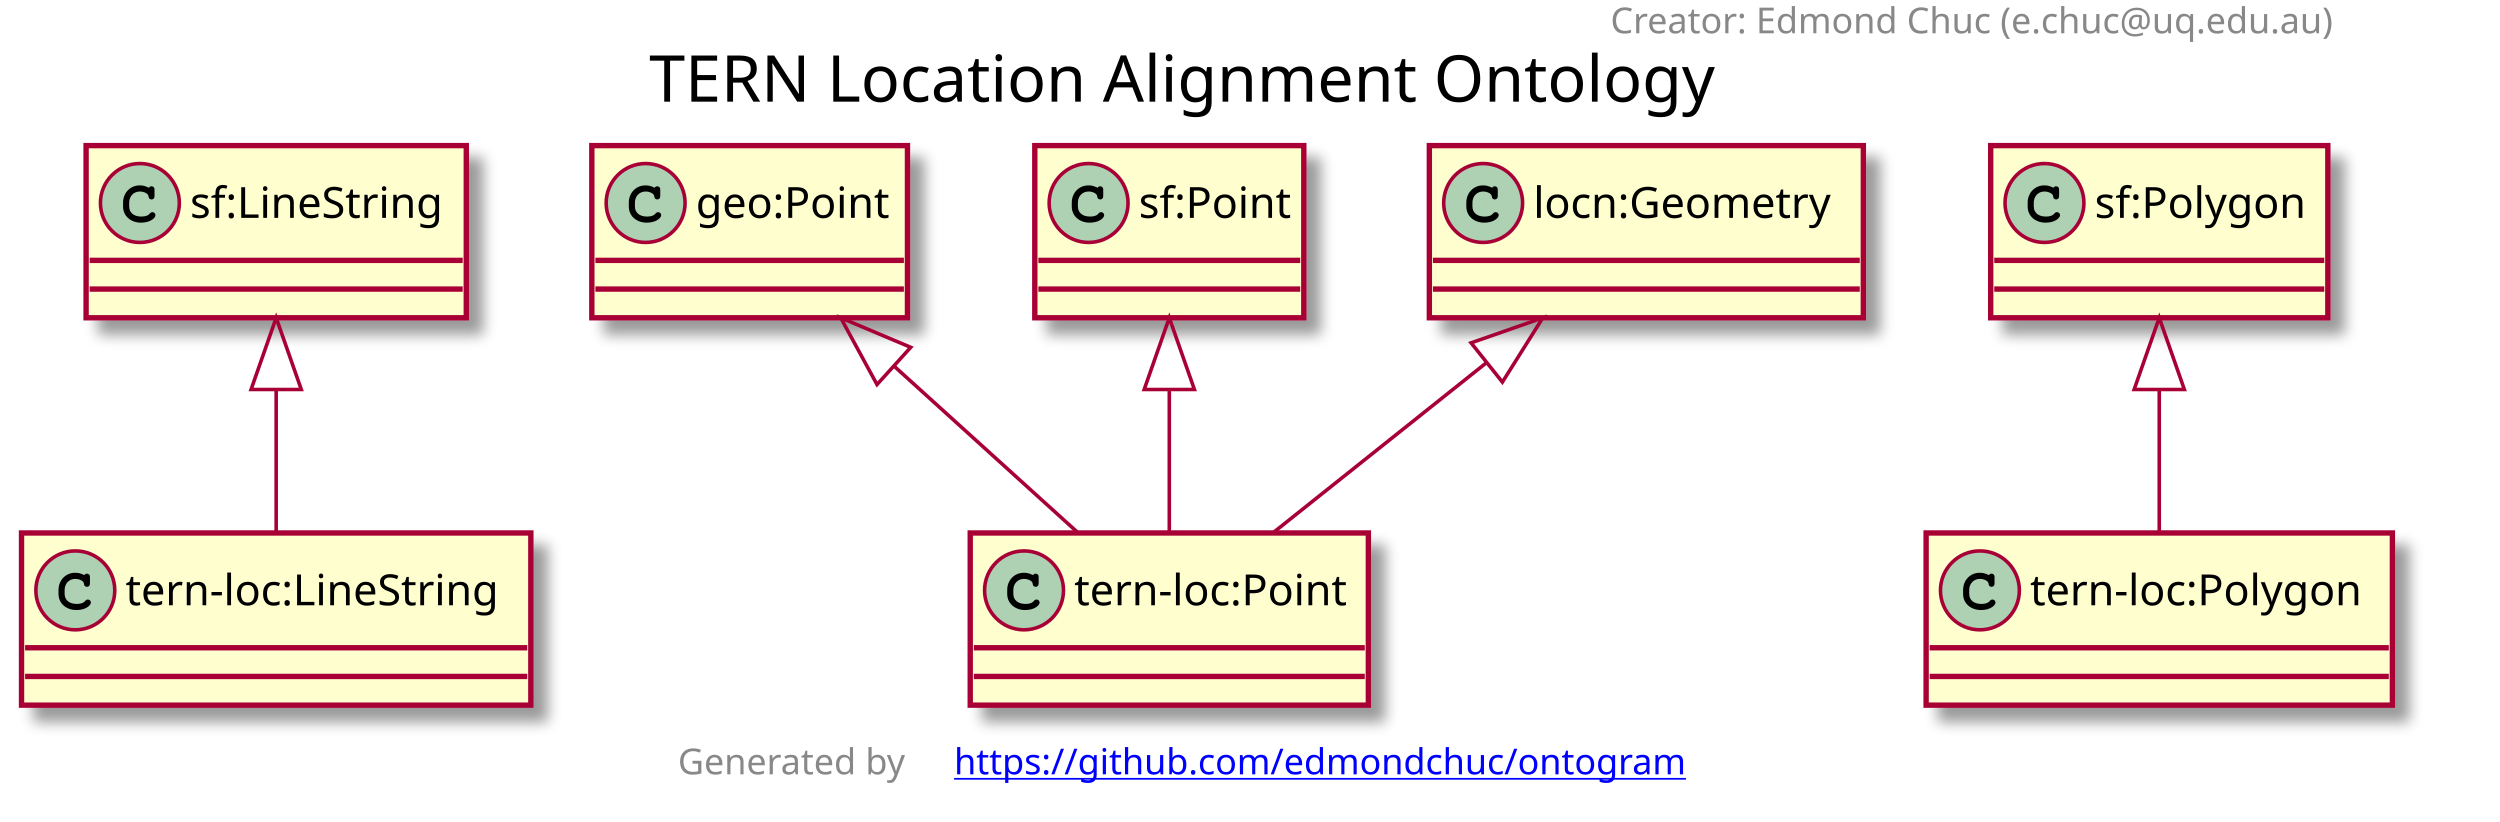
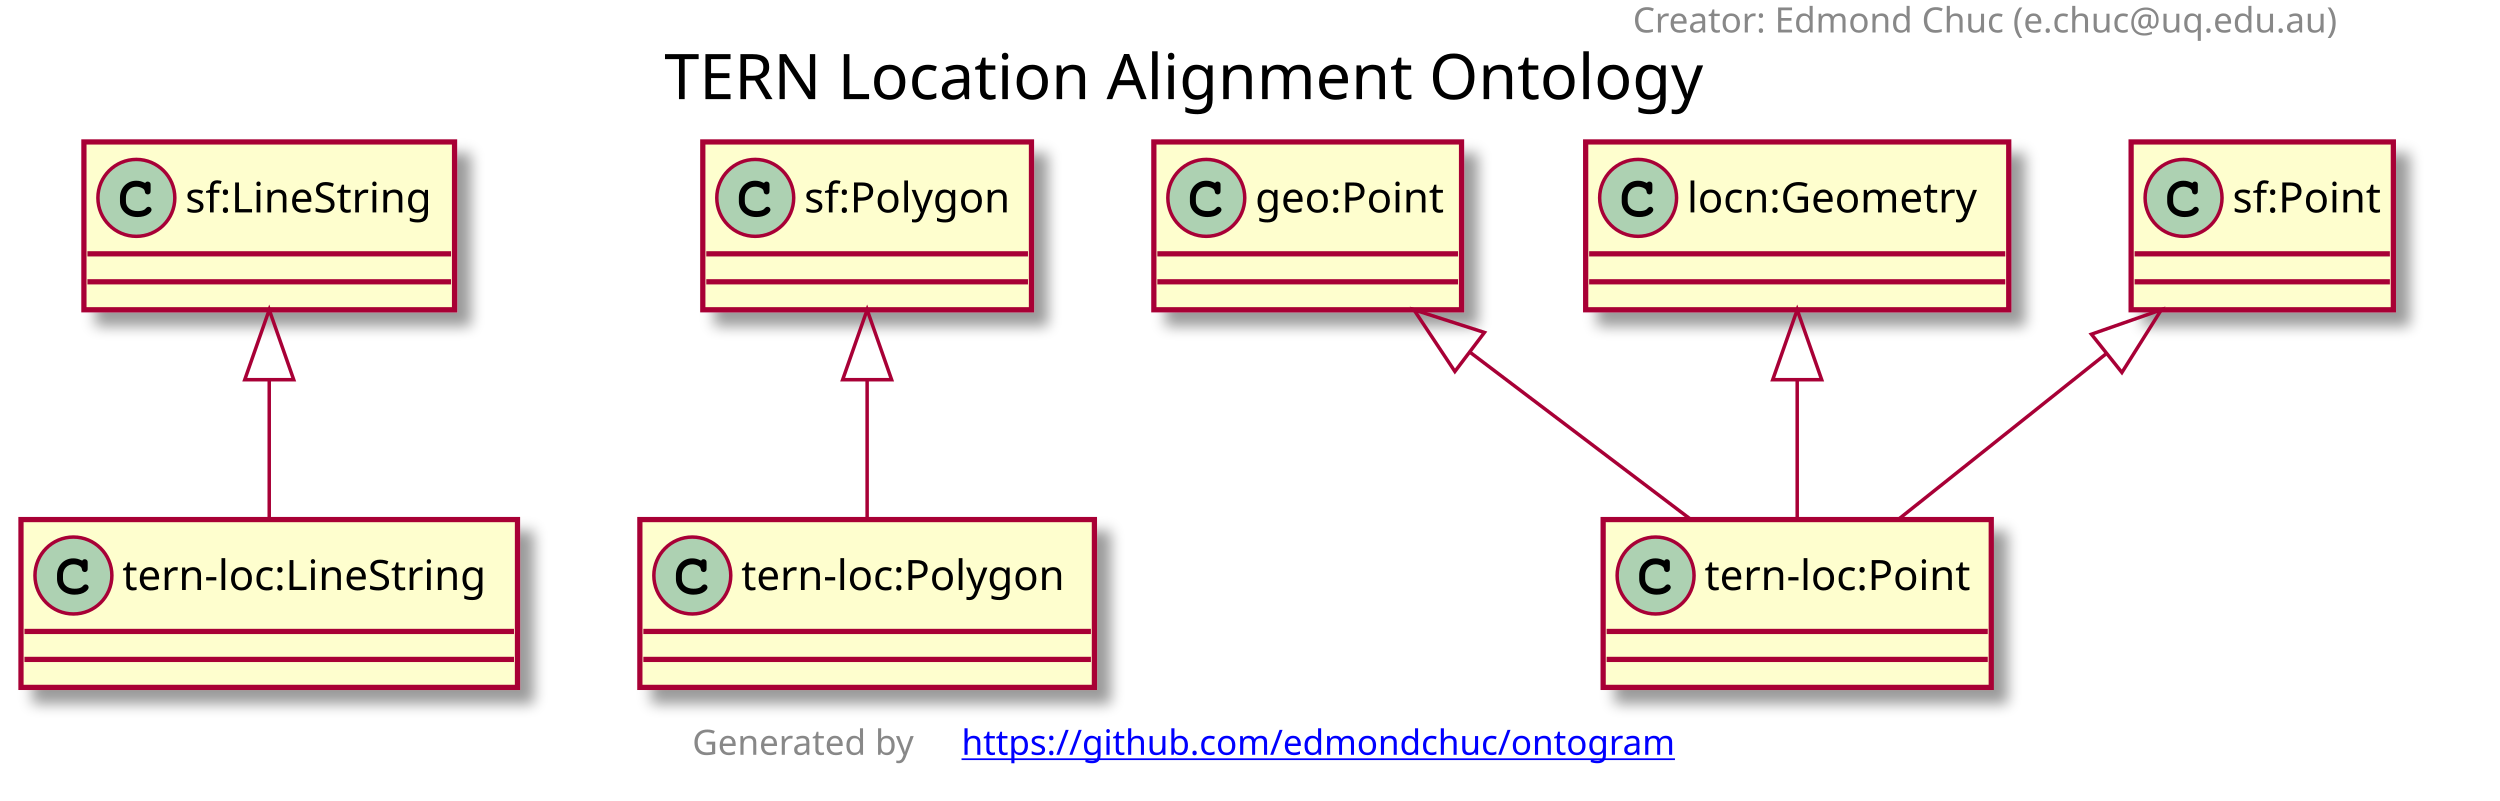
- <svg xmlns="http://www.w3.org/2000/svg" xmlns:xlink="http://www.w3.org/1999/xlink" contentScriptType="application/ecmascript" contentStyleType="text/css" height="229px" preserveAspectRatio="none" style="width:697px;height:229px;" version="1.1" viewBox="0 0 697 229" width="697px" zoomAndPan="magnify">
+ <svg xmlns="http://www.w3.org/2000/svg" xmlns:xlink="http://www.w3.org/1999/xlink" contentScriptType="application/ecmascript" contentStyleType="text/css" height="229px" preserveAspectRatio="none" style="width:715px;height:229px;" version="1.1" viewBox="0 0 715 229" width="715px" zoomAndPan="magnify">
  <defs>
-     <filter height="300%" id="f4x6nhbin2gl8" width="300%" x="-1" y="-1">
+     <filter height="300%" id="f13yxjtqs7fge8" width="300%" x="-1" y="-1">
      <feGaussianBlur result="blurOut" stdDeviation="2.0" />
      <feColorMatrix in="blurOut" result="blurOut2" type="matrix" values="0 0 0 0 0 0 0 0 0 0 0 0 0 0 0 0 0 0 .4 0" />
      <feOffset dx="4.0" dy="4.0" in="blurOut2" result="blurOut3" />
      <feBlend in="SourceGraphic" in2="blurOut3" mode="normal" />
    </filter>
  </defs>
  <g>
-     <text fill="#888888" font-family="sans-serif" font-size="10" lengthAdjust="spacingAndGlyphs" textLength="236" x="449" y="9.282">Creator: Edmond Chuc (e.chuc@uq.edu.au)</text>
-     <text fill="#000000" font-family="sans-serif" font-size="18" lengthAdjust="spacingAndGlyphs" textLength="323" x="181" y="28.349">TERN Location Alignment Ontology</text>
-     <rect fill="#FEFECE" filter="url(#f4x6nhbin2gl8)" height="48" id="sf:LineString" style="stroke: #A80036; stroke-width: 1.5;" width="106" x="24" y="40.594" />
+     <text fill="#888888" font-family="sans-serif" font-size="10" lengthAdjust="spacingAndGlyphs" textLength="236" x="467" y="9.282">Creator: Edmond Chuc (e.chuc@uq.edu.au)</text>
+     <text fill="#000000" font-family="sans-serif" font-size="18" lengthAdjust="spacingAndGlyphs" textLength="323" x="190" y="28.349">TERN Location Alignment Ontology</text>
+     <rect fill="#FEFECE" filter="url(#f13yxjtqs7fge8)" height="48" id="sf:LineString" style="stroke: #A80036; stroke-width: 1.5;" width="106" x="24" y="40.594" />
    <ellipse cx="39" cy="56.594" fill="#ADD1B2" rx="11" ry="11" style="stroke: #A80036; stroke-width: 1.0;" />
    <path d="M41.344,52.266 C40.406,51.828 39.812,51.688 38.938,51.688 C36.312,51.688 34.312,53.766 34.312,56.484 L34.312,57.609 C34.312,60.188 36.422,62.078 39.312,62.078 C40.531,62.078 41.688,61.781 42.438,61.234 C43.016,60.828 43.344,60.375 43.344,59.984 C43.344,59.531 42.953,59.141 42.484,59.141 C42.266,59.141 42.062,59.219 41.875,59.406 C41.422,59.891 41.422,59.891 41.234,59.984 C40.812,60.25 40.125,60.375 39.359,60.375 C37.312,60.375 36.016,59.281 36.016,57.578 L36.016,56.484 C36.016,54.703 37.266,53.391 39,53.391 C39.578,53.391 40.188,53.547 40.656,53.797 C41.141,54.078 41.312,54.297 41.406,54.703 C41.469,55.109 41.5,55.234 41.641,55.359 C41.781,55.5 42.016,55.609 42.234,55.609 C42.5,55.609 42.766,55.469 42.938,55.25 C43.047,55.094 43.078,54.906 43.078,54.484 L43.078,53.062 C43.078,52.625 43.062,52.5 42.969,52.344 C42.812,52.078 42.531,51.938 42.234,51.938 C41.938,51.938 41.734,52.031 41.516,52.344 L41.344,52.266 Z " />
    <text fill="#000000" font-family="sans-serif" font-size="12" lengthAdjust="spacingAndGlyphs" textLength="74" x="53" y="60.748">sf:LineString</text>
    <line style="stroke: #A80036; stroke-width: 1.5;" x1="25" x2="129" y1="72.594" y2="72.594" />
    <line style="stroke: #A80036; stroke-width: 1.5;" x1="25" x2="129" y1="80.594" y2="80.594" />
    <a href="https://w3id.org/tern/ontologies/loc/LineString" target="_top" title="https://w3id.org/tern/ontologies/loc/LineString" xlink:actuate="onRequest" xlink:href="https://w3id.org/tern/ontologies/loc/LineString" xlink:show="new" xlink:title="https://w3id.org/tern/ontologies/loc/LineString" xlink:type="simple">
-       <rect fill="#FEFECE" filter="url(#f4x6nhbin2gl8)" height="48" id="tern-loc:LineString" style="stroke: #A80036; stroke-width: 1.5;" width="142" x="6" y="148.594" />
+       <rect fill="#FEFECE" filter="url(#f13yxjtqs7fge8)" height="48" id="tern-loc:LineString" style="stroke: #A80036; stroke-width: 1.5;" width="142" x="6" y="148.594" />
      <ellipse cx="21" cy="164.594" fill="#ADD1B2" rx="11" ry="11" style="stroke: #A80036; stroke-width: 1.0;" />
      <path d="M23.344,160.266 C22.406,159.828 21.812,159.688 20.938,159.688 C18.312,159.688 16.312,161.766 16.312,164.484 L16.312,165.609 C16.312,168.188 18.422,170.078 21.312,170.078 C22.531,170.078 23.688,169.781 24.438,169.234 C25.016,168.828 25.344,168.375 25.344,167.984 C25.344,167.531 24.953,167.141 24.484,167.141 C24.266,167.141 24.062,167.219 23.875,167.406 C23.422,167.891 23.422,167.891 23.234,167.984 C22.812,168.25 22.125,168.375 21.359,168.375 C19.312,168.375 18.016,167.281 18.016,165.578 L18.016,164.484 C18.016,162.703 19.266,161.391 21,161.391 C21.578,161.391 22.188,161.547 22.656,161.797 C23.141,162.078 23.312,162.297 23.406,162.703 C23.469,163.109 23.5,163.234 23.641,163.359 C23.781,163.5 24.016,163.609 24.234,163.609 C24.5,163.609 24.766,163.469 24.938,163.25 C25.047,163.094 25.078,162.906 25.078,162.484 L25.078,161.062 C25.078,160.625 25.062,160.5 24.969,160.344 C24.812,160.078 24.531,159.938 24.234,159.938 C23.938,159.938 23.734,160.031 23.516,160.344 L23.344,160.266 Z " />
      <text fill="#000000" font-family="sans-serif" font-size="12" lengthAdjust="spacingAndGlyphs" textLength="110" x="35" y="168.748">tern-loc:LineString</text>
      <line style="stroke: #A80036; stroke-width: 1.5;" x1="7" x2="147" y1="180.594" y2="180.594" />
      <line style="stroke: #A80036; stroke-width: 1.5;" x1="7" x2="147" y1="188.594" y2="188.594" />
    </a>
-     <rect fill="#FEFECE" filter="url(#f4x6nhbin2gl8)" height="48" id="geo:Point" style="stroke: #A80036; stroke-width: 1.5;" width="88" x="165" y="40.594" />
-     <ellipse cx="180" cy="56.594" fill="#ADD1B2" rx="11" ry="11" style="stroke: #A80036; stroke-width: 1.0;" />
-     <path d="M182.344,52.266 C181.406,51.828 180.812,51.688 179.938,51.688 C177.312,51.688 175.312,53.766 175.312,56.484 L175.312,57.609 C175.312,60.188 177.422,62.078 180.312,62.078 C181.531,62.078 182.688,61.781 183.438,61.234 C184.016,60.828 184.344,60.375 184.344,59.984 C184.344,59.531 183.953,59.141 183.484,59.141 C183.266,59.141 183.062,59.219 182.875,59.406 C182.422,59.891 182.422,59.891 182.234,59.984 C181.812,60.25 181.125,60.375 180.359,60.375 C178.312,60.375 177.016,59.281 177.016,57.578 L177.016,56.484 C177.016,54.703 178.266,53.391 180,53.391 C180.578,53.391 181.188,53.547 181.656,53.797 C182.141,54.078 182.312,54.297 182.406,54.703 C182.469,55.109 182.5,55.234 182.641,55.359 C182.781,55.5 183.016,55.609 183.234,55.609 C183.5,55.609 183.766,55.469 183.938,55.25 C184.047,55.094 184.078,54.906 184.078,54.484 L184.078,53.062 C184.078,52.625 184.062,52.5 183.969,52.344 C183.812,52.078 183.531,51.938 183.234,51.938 C182.938,51.938 182.734,52.031 182.516,52.344 L182.344,52.266 Z " />
-     <text fill="#000000" font-family="sans-serif" font-size="12" lengthAdjust="spacingAndGlyphs" textLength="56" x="194" y="60.748">geo:Point</text>
-     <line style="stroke: #A80036; stroke-width: 1.5;" x1="166" x2="252" y1="72.594" y2="72.594" />
-     <line style="stroke: #A80036; stroke-width: 1.5;" x1="166" x2="252" y1="80.594" y2="80.594" />
+     <rect fill="#FEFECE" filter="url(#f13yxjtqs7fge8)" height="48" id="sf:Polygon" style="stroke: #A80036; stroke-width: 1.5;" width="94" x="201" y="40.594" />
+     <ellipse cx="216" cy="56.594" fill="#ADD1B2" rx="11" ry="11" style="stroke: #A80036; stroke-width: 1.0;" />
+     <path d="M218.344,52.266 C217.406,51.828 216.812,51.688 215.938,51.688 C213.312,51.688 211.312,53.766 211.312,56.484 L211.312,57.609 C211.312,60.188 213.422,62.078 216.312,62.078 C217.531,62.078 218.688,61.781 219.438,61.234 C220.016,60.828 220.344,60.375 220.344,59.984 C220.344,59.531 219.953,59.141 219.484,59.141 C219.266,59.141 219.062,59.219 218.875,59.406 C218.422,59.891 218.422,59.891 218.234,59.984 C217.812,60.25 217.125,60.375 216.359,60.375 C214.312,60.375 213.016,59.281 213.016,57.578 L213.016,56.484 C213.016,54.703 214.266,53.391 216,53.391 C216.578,53.391 217.188,53.547 217.656,53.797 C218.141,54.078 218.312,54.297 218.406,54.703 C218.469,55.109 218.5,55.234 218.641,55.359 C218.781,55.5 219.016,55.609 219.234,55.609 C219.5,55.609 219.766,55.469 219.938,55.25 C220.047,55.094 220.078,54.906 220.078,54.484 L220.078,53.062 C220.078,52.625 220.062,52.5 219.969,52.344 C219.812,52.078 219.531,51.938 219.234,51.938 C218.938,51.938 218.734,52.031 218.516,52.344 L218.344,52.266 Z " />
+     <text fill="#000000" font-family="sans-serif" font-size="12" lengthAdjust="spacingAndGlyphs" textLength="62" x="230" y="60.748">sf:Polygon</text>
+     <line style="stroke: #A80036; stroke-width: 1.5;" x1="202" x2="294" y1="72.594" y2="72.594" />
+     <line style="stroke: #A80036; stroke-width: 1.5;" x1="202" x2="294" y1="80.594" y2="80.594" />
+     <a href="https://w3id.org/tern/ontologies/loc/Polygon" target="_top" title="https://w3id.org/tern/ontologies/loc/Polygon" xlink:actuate="onRequest" xlink:href="https://w3id.org/tern/ontologies/loc/Polygon" xlink:show="new" xlink:title="https://w3id.org/tern/ontologies/loc/Polygon" xlink:type="simple">
+       <rect fill="#FEFECE" filter="url(#f13yxjtqs7fge8)" height="48" id="tern-loc:Polygon" style="stroke: #A80036; stroke-width: 1.5;" width="130" x="183" y="148.594" />
+       <ellipse cx="198" cy="164.594" fill="#ADD1B2" rx="11" ry="11" style="stroke: #A80036; stroke-width: 1.0;" />
+       <path d="M200.344,160.266 C199.406,159.828 198.812,159.688 197.938,159.688 C195.312,159.688 193.312,161.766 193.312,164.484 L193.312,165.609 C193.312,168.188 195.422,170.078 198.312,170.078 C199.531,170.078 200.688,169.781 201.438,169.234 C202.016,168.828 202.344,168.375 202.344,167.984 C202.344,167.531 201.953,167.141 201.484,167.141 C201.266,167.141 201.062,167.219 200.875,167.406 C200.422,167.891 200.422,167.891 200.234,167.984 C199.812,168.25 199.125,168.375 198.359,168.375 C196.312,168.375 195.016,167.281 195.016,165.578 L195.016,164.484 C195.016,162.703 196.266,161.391 198,161.391 C198.578,161.391 199.188,161.547 199.656,161.797 C200.141,162.078 200.312,162.297 200.406,162.703 C200.469,163.109 200.5,163.234 200.641,163.359 C200.781,163.5 201.016,163.609 201.234,163.609 C201.5,163.609 201.766,163.469 201.938,163.25 C202.047,163.094 202.078,162.906 202.078,162.484 L202.078,161.062 C202.078,160.625 202.062,160.5 201.969,160.344 C201.812,160.078 201.531,159.938 201.234,159.938 C200.938,159.938 200.734,160.031 200.516,160.344 L200.344,160.266 Z " />
+       <text fill="#000000" font-family="sans-serif" font-size="12" lengthAdjust="spacingAndGlyphs" textLength="98" x="212" y="168.748">tern-loc:Polygon</text>
+       <line style="stroke: #A80036; stroke-width: 1.5;" x1="184" x2="312" y1="180.594" y2="180.594" />
+       <line style="stroke: #A80036; stroke-width: 1.5;" x1="184" x2="312" y1="188.594" y2="188.594" />
+     </a>
+     <rect fill="#FEFECE" filter="url(#f13yxjtqs7fge8)" height="48" id="geo:Point" style="stroke: #A80036; stroke-width: 1.5;" width="88" x="330" y="40.594" />
+     <ellipse cx="345" cy="56.594" fill="#ADD1B2" rx="11" ry="11" style="stroke: #A80036; stroke-width: 1.0;" />
+     <path d="M347.344,52.266 C346.406,51.828 345.812,51.688 344.938,51.688 C342.312,51.688 340.312,53.766 340.312,56.484 L340.312,57.609 C340.312,60.188 342.422,62.078 345.312,62.078 C346.531,62.078 347.688,61.781 348.438,61.234 C349.016,60.828 349.344,60.375 349.344,59.984 C349.344,59.531 348.953,59.141 348.484,59.141 C348.266,59.141 348.062,59.219 347.875,59.406 C347.422,59.891 347.422,59.891 347.234,59.984 C346.812,60.25 346.125,60.375 345.359,60.375 C343.312,60.375 342.016,59.281 342.016,57.578 L342.016,56.484 C342.016,54.703 343.266,53.391 345,53.391 C345.578,53.391 346.188,53.547 346.656,53.797 C347.141,54.078 347.312,54.297 347.406,54.703 C347.469,55.109 347.5,55.234 347.641,55.359 C347.781,55.5 348.016,55.609 348.234,55.609 C348.5,55.609 348.766,55.469 348.938,55.25 C349.047,55.094 349.078,54.906 349.078,54.484 L349.078,53.062 C349.078,52.625 349.062,52.5 348.969,52.344 C348.812,52.078 348.531,51.938 348.234,51.938 C347.938,51.938 347.734,52.031 347.516,52.344 L347.344,52.266 Z " />
+     <text fill="#000000" font-family="sans-serif" font-size="12" lengthAdjust="spacingAndGlyphs" textLength="56" x="359" y="60.748">geo:Point</text>
+     <line style="stroke: #A80036; stroke-width: 1.5;" x1="331" x2="417" y1="72.594" y2="72.594" />
+     <line style="stroke: #A80036; stroke-width: 1.5;" x1="331" x2="417" y1="80.594" y2="80.594" />
    <a href="https://w3id.org/tern/ontologies/loc/Point" target="_top" title="https://w3id.org/tern/ontologies/loc/Point" xlink:actuate="onRequest" xlink:href="https://w3id.org/tern/ontologies/loc/Point" xlink:show="new" xlink:title="https://w3id.org/tern/ontologies/loc/Point" xlink:type="simple">
-       <rect fill="#FEFECE" filter="url(#f4x6nhbin2gl8)" height="48" id="tern-loc:Point" style="stroke: #A80036; stroke-width: 1.5;" width="111" x="270.5" y="148.594" />
-       <ellipse cx="285.5" cy="164.594" fill="#ADD1B2" rx="11" ry="11" style="stroke: #A80036; stroke-width: 1.0;" />
-       <path d="M287.844,160.266 C286.906,159.828 286.312,159.688 285.438,159.688 C282.812,159.688 280.812,161.766 280.812,164.484 L280.812,165.609 C280.812,168.188 282.922,170.078 285.812,170.078 C287.031,170.078 288.188,169.781 288.938,169.234 C289.516,168.828 289.844,168.375 289.844,167.984 C289.844,167.531 289.453,167.141 288.984,167.141 C288.766,167.141 288.562,167.219 288.375,167.406 C287.922,167.891 287.922,167.891 287.734,167.984 C287.312,168.25 286.625,168.375 285.859,168.375 C283.812,168.375 282.516,167.281 282.516,165.578 L282.516,164.484 C282.516,162.703 283.766,161.391 285.5,161.391 C286.078,161.391 286.688,161.547 287.156,161.797 C287.641,162.078 287.812,162.297 287.906,162.703 C287.969,163.109 288,163.234 288.141,163.359 C288.281,163.5 288.516,163.609 288.734,163.609 C289,163.609 289.266,163.469 289.438,163.25 C289.547,163.094 289.578,162.906 289.578,162.484 L289.578,161.062 C289.578,160.625 289.562,160.5 289.469,160.344 C289.312,160.078 289.031,159.938 288.734,159.938 C288.438,159.938 288.234,160.031 288.016,160.344 L287.844,160.266 Z " />
-       <text fill="#000000" font-family="sans-serif" font-size="12" lengthAdjust="spacingAndGlyphs" textLength="79" x="299.5" y="168.748">tern-loc:Point</text>
-       <line style="stroke: #A80036; stroke-width: 1.5;" x1="271.5" x2="380.5" y1="180.594" y2="180.594" />
-       <line style="stroke: #A80036; stroke-width: 1.5;" x1="271.5" x2="380.5" y1="188.594" y2="188.594" />
+       <rect fill="#FEFECE" filter="url(#f13yxjtqs7fge8)" height="48" id="tern-loc:Point" style="stroke: #A80036; stroke-width: 1.5;" width="111" x="458.5" y="148.594" />
+       <ellipse cx="473.5" cy="164.594" fill="#ADD1B2" rx="11" ry="11" style="stroke: #A80036; stroke-width: 1.0;" />
+       <path d="M475.844,160.266 C474.906,159.828 474.312,159.688 473.438,159.688 C470.812,159.688 468.812,161.766 468.812,164.484 L468.812,165.609 C468.812,168.188 470.922,170.078 473.812,170.078 C475.031,170.078 476.188,169.781 476.938,169.234 C477.516,168.828 477.844,168.375 477.844,167.984 C477.844,167.531 477.453,167.141 476.984,167.141 C476.766,167.141 476.562,167.219 476.375,167.406 C475.922,167.891 475.922,167.891 475.734,167.984 C475.312,168.25 474.625,168.375 473.859,168.375 C471.812,168.375 470.516,167.281 470.516,165.578 L470.516,164.484 C470.516,162.703 471.766,161.391 473.5,161.391 C474.078,161.391 474.688,161.547 475.156,161.797 C475.641,162.078 475.812,162.297 475.906,162.703 C475.969,163.109 476,163.234 476.141,163.359 C476.281,163.5 476.516,163.609 476.734,163.609 C477,163.609 477.266,163.469 477.438,163.25 C477.547,163.094 477.578,162.906 477.578,162.484 L477.578,161.062 C477.578,160.625 477.562,160.5 477.469,160.344 C477.312,160.078 477.031,159.938 476.734,159.938 C476.438,159.938 476.234,160.031 476.016,160.344 L475.844,160.266 Z " />
+       <text fill="#000000" font-family="sans-serif" font-size="12" lengthAdjust="spacingAndGlyphs" textLength="79" x="487.5" y="168.748">tern-loc:Point</text>
+       <line style="stroke: #A80036; stroke-width: 1.5;" x1="459.5" x2="568.5" y1="180.594" y2="180.594" />
+       <line style="stroke: #A80036; stroke-width: 1.5;" x1="459.5" x2="568.5" y1="188.594" y2="188.594" />
    </a>
-     <rect fill="#FEFECE" filter="url(#f4x6nhbin2gl8)" height="48" id="sf:Point" style="stroke: #A80036; stroke-width: 1.5;" width="75" x="288.5" y="40.594" />
-     <ellipse cx="303.5" cy="56.594" fill="#ADD1B2" rx="11" ry="11" style="stroke: #A80036; stroke-width: 1.0;" />
-     <path d="M305.844,52.266 C304.906,51.828 304.312,51.688 303.438,51.688 C300.812,51.688 298.812,53.766 298.812,56.484 L298.812,57.609 C298.812,60.188 300.922,62.078 303.812,62.078 C305.031,62.078 306.188,61.781 306.938,61.234 C307.516,60.828 307.844,60.375 307.844,59.984 C307.844,59.531 307.453,59.141 306.984,59.141 C306.766,59.141 306.562,59.219 306.375,59.406 C305.922,59.891 305.922,59.891 305.734,59.984 C305.312,60.25 304.625,60.375 303.859,60.375 C301.812,60.375 300.516,59.281 300.516,57.578 L300.516,56.484 C300.516,54.703 301.766,53.391 303.5,53.391 C304.078,53.391 304.688,53.547 305.156,53.797 C305.641,54.078 305.812,54.297 305.906,54.703 C305.969,55.109 306,55.234 306.141,55.359 C306.281,55.5 306.516,55.609 306.734,55.609 C307,55.609 307.266,55.469 307.438,55.25 C307.547,55.094 307.578,54.906 307.578,54.484 L307.578,53.062 C307.578,52.625 307.562,52.5 307.469,52.344 C307.312,52.078 307.031,51.938 306.734,51.938 C306.438,51.938 306.234,52.031 306.016,52.344 L305.844,52.266 Z " />
-     <text fill="#000000" font-family="sans-serif" font-size="12" lengthAdjust="spacingAndGlyphs" textLength="43" x="317.5" y="60.748">sf:Point</text>
-     <line style="stroke: #A80036; stroke-width: 1.5;" x1="289.5" x2="362.5" y1="72.594" y2="72.594" />
-     <line style="stroke: #A80036; stroke-width: 1.5;" x1="289.5" x2="362.5" y1="80.594" y2="80.594" />
-     <rect fill="#FEFECE" filter="url(#f4x6nhbin2gl8)" height="48" id="locn:Geometry" style="stroke: #A80036; stroke-width: 1.5;" width="121" x="398.5" y="40.594" />
-     <ellipse cx="413.5" cy="56.594" fill="#ADD1B2" rx="11" ry="11" style="stroke: #A80036; stroke-width: 1.0;" />
-     <path d="M415.844,52.266 C414.906,51.828 414.312,51.688 413.438,51.688 C410.812,51.688 408.812,53.766 408.812,56.484 L408.812,57.609 C408.812,60.188 410.922,62.078 413.812,62.078 C415.031,62.078 416.188,61.781 416.938,61.234 C417.516,60.828 417.844,60.375 417.844,59.984 C417.844,59.531 417.453,59.141 416.984,59.141 C416.766,59.141 416.562,59.219 416.375,59.406 C415.922,59.891 415.922,59.891 415.734,59.984 C415.312,60.25 414.625,60.375 413.859,60.375 C411.812,60.375 410.516,59.281 410.516,57.578 L410.516,56.484 C410.516,54.703 411.766,53.391 413.5,53.391 C414.078,53.391 414.688,53.547 415.156,53.797 C415.641,54.078 415.812,54.297 415.906,54.703 C415.969,55.109 416,55.234 416.141,55.359 C416.281,55.5 416.516,55.609 416.734,55.609 C417,55.609 417.266,55.469 417.438,55.25 C417.547,55.094 417.578,54.906 417.578,54.484 L417.578,53.062 C417.578,52.625 417.562,52.5 417.469,52.344 C417.312,52.078 417.031,51.938 416.734,51.938 C416.438,51.938 416.234,52.031 416.016,52.344 L415.844,52.266 Z " />
-     <text fill="#000000" font-family="sans-serif" font-size="12" lengthAdjust="spacingAndGlyphs" textLength="89" x="427.5" y="60.748">locn:Geometry</text>
-     <line style="stroke: #A80036; stroke-width: 1.5;" x1="399.5" x2="518.5" y1="72.594" y2="72.594" />
-     <line style="stroke: #A80036; stroke-width: 1.5;" x1="399.5" x2="518.5" y1="80.594" y2="80.594" />
-     <rect fill="#FEFECE" filter="url(#f4x6nhbin2gl8)" height="48" id="sf:Polygon" style="stroke: #A80036; stroke-width: 1.5;" width="94" x="555" y="40.594" />
-     <ellipse cx="570" cy="56.594" fill="#ADD1B2" rx="11" ry="11" style="stroke: #A80036; stroke-width: 1.0;" />
-     <path d="M572.344,52.266 C571.406,51.828 570.812,51.688 569.938,51.688 C567.312,51.688 565.312,53.766 565.312,56.484 L565.312,57.609 C565.312,60.188 567.422,62.078 570.312,62.078 C571.531,62.078 572.688,61.781 573.438,61.234 C574.016,60.828 574.344,60.375 574.344,59.984 C574.344,59.531 573.953,59.141 573.484,59.141 C573.266,59.141 573.062,59.219 572.875,59.406 C572.422,59.891 572.422,59.891 572.234,59.984 C571.812,60.25 571.125,60.375 570.359,60.375 C568.312,60.375 567.016,59.281 567.016,57.578 L567.016,56.484 C567.016,54.703 568.266,53.391 570,53.391 C570.578,53.391 571.188,53.547 571.656,53.797 C572.141,54.078 572.312,54.297 572.406,54.703 C572.469,55.109 572.5,55.234 572.641,55.359 C572.781,55.5 573.016,55.609 573.234,55.609 C573.5,55.609 573.766,55.469 573.938,55.25 C574.047,55.094 574.078,54.906 574.078,54.484 L574.078,53.062 C574.078,52.625 574.062,52.5 573.969,52.344 C573.812,52.078 573.531,51.938 573.234,51.938 C572.938,51.938 572.734,52.031 572.516,52.344 L572.344,52.266 Z " />
-     <text fill="#000000" font-family="sans-serif" font-size="12" lengthAdjust="spacingAndGlyphs" textLength="62" x="584" y="60.748">sf:Polygon</text>
-     <line style="stroke: #A80036; stroke-width: 1.5;" x1="556" x2="648" y1="72.594" y2="72.594" />
-     <line style="stroke: #A80036; stroke-width: 1.5;" x1="556" x2="648" y1="80.594" y2="80.594" />
-     <a href="https://w3id.org/tern/ontologies/loc/Polygon" target="_top" title="https://w3id.org/tern/ontologies/loc/Polygon" xlink:actuate="onRequest" xlink:href="https://w3id.org/tern/ontologies/loc/Polygon" xlink:show="new" xlink:title="https://w3id.org/tern/ontologies/loc/Polygon" xlink:type="simple">
-       <rect fill="#FEFECE" filter="url(#f4x6nhbin2gl8)" height="48" id="tern-loc:Polygon" style="stroke: #A80036; stroke-width: 1.5;" width="130" x="537" y="148.594" />
-       <ellipse cx="552" cy="164.594" fill="#ADD1B2" rx="11" ry="11" style="stroke: #A80036; stroke-width: 1.0;" />
-       <path d="M554.344,160.266 C553.406,159.828 552.812,159.688 551.938,159.688 C549.312,159.688 547.312,161.766 547.312,164.484 L547.312,165.609 C547.312,168.188 549.422,170.078 552.312,170.078 C553.531,170.078 554.688,169.781 555.438,169.234 C556.016,168.828 556.344,168.375 556.344,167.984 C556.344,167.531 555.953,167.141 555.484,167.141 C555.266,167.141 555.062,167.219 554.875,167.406 C554.422,167.891 554.422,167.891 554.234,167.984 C553.812,168.25 553.125,168.375 552.359,168.375 C550.312,168.375 549.016,167.281 549.016,165.578 L549.016,164.484 C549.016,162.703 550.266,161.391 552,161.391 C552.578,161.391 553.188,161.547 553.656,161.797 C554.141,162.078 554.312,162.297 554.406,162.703 C554.469,163.109 554.5,163.234 554.641,163.359 C554.781,163.5 555.016,163.609 555.234,163.609 C555.5,163.609 555.766,163.469 555.938,163.25 C556.047,163.094 556.078,162.906 556.078,162.484 L556.078,161.062 C556.078,160.625 556.062,160.5 555.969,160.344 C555.812,160.078 555.531,159.938 555.234,159.938 C554.938,159.938 554.734,160.031 554.516,160.344 L554.344,160.266 Z " />
-       <text fill="#000000" font-family="sans-serif" font-size="12" lengthAdjust="spacingAndGlyphs" textLength="98" x="566" y="168.748">tern-loc:Polygon</text>
-       <line style="stroke: #A80036; stroke-width: 1.5;" x1="538" x2="666" y1="180.594" y2="180.594" />
-       <line style="stroke: #A80036; stroke-width: 1.5;" x1="538" x2="666" y1="188.594" y2="188.594" />
-     </a>
+     <rect fill="#FEFECE" filter="url(#f13yxjtqs7fge8)" height="48" id="locn:Geometry" style="stroke: #A80036; stroke-width: 1.5;" width="121" x="453.5" y="40.594" />
+     <ellipse cx="468.5" cy="56.594" fill="#ADD1B2" rx="11" ry="11" style="stroke: #A80036; stroke-width: 1.0;" />
+     <path d="M470.844,52.266 C469.906,51.828 469.312,51.688 468.438,51.688 C465.812,51.688 463.812,53.766 463.812,56.484 L463.812,57.609 C463.812,60.188 465.922,62.078 468.812,62.078 C470.031,62.078 471.188,61.781 471.938,61.234 C472.516,60.828 472.844,60.375 472.844,59.984 C472.844,59.531 472.453,59.141 471.984,59.141 C471.766,59.141 471.562,59.219 471.375,59.406 C470.922,59.891 470.922,59.891 470.734,59.984 C470.312,60.25 469.625,60.375 468.859,60.375 C466.812,60.375 465.516,59.281 465.516,57.578 L465.516,56.484 C465.516,54.703 466.766,53.391 468.5,53.391 C469.078,53.391 469.688,53.547 470.156,53.797 C470.641,54.078 470.812,54.297 470.906,54.703 C470.969,55.109 471,55.234 471.141,55.359 C471.281,55.5 471.516,55.609 471.734,55.609 C472,55.609 472.266,55.469 472.438,55.25 C472.547,55.094 472.578,54.906 472.578,54.484 L472.578,53.062 C472.578,52.625 472.562,52.5 472.469,52.344 C472.312,52.078 472.031,51.938 471.734,51.938 C471.438,51.938 471.234,52.031 471.016,52.344 L470.844,52.266 Z " />
+     <text fill="#000000" font-family="sans-serif" font-size="12" lengthAdjust="spacingAndGlyphs" textLength="89" x="482.5" y="60.748">locn:Geometry</text>
+     <line style="stroke: #A80036; stroke-width: 1.5;" x1="454.5" x2="573.5" y1="72.594" y2="72.594" />
+     <line style="stroke: #A80036; stroke-width: 1.5;" x1="454.5" x2="573.5" y1="80.594" y2="80.594" />
+     <rect fill="#FEFECE" filter="url(#f13yxjtqs7fge8)" height="48" id="sf:Point" style="stroke: #A80036; stroke-width: 1.5;" width="75" x="609.5" y="40.594" />
+     <ellipse cx="624.5" cy="56.594" fill="#ADD1B2" rx="11" ry="11" style="stroke: #A80036; stroke-width: 1.0;" />
+     <path d="M626.844,52.266 C625.906,51.828 625.312,51.688 624.438,51.688 C621.812,51.688 619.812,53.766 619.812,56.484 L619.812,57.609 C619.812,60.188 621.922,62.078 624.812,62.078 C626.031,62.078 627.188,61.781 627.938,61.234 C628.516,60.828 628.844,60.375 628.844,59.984 C628.844,59.531 628.453,59.141 627.984,59.141 C627.766,59.141 627.562,59.219 627.375,59.406 C626.922,59.891 626.922,59.891 626.734,59.984 C626.312,60.25 625.625,60.375 624.859,60.375 C622.812,60.375 621.516,59.281 621.516,57.578 L621.516,56.484 C621.516,54.703 622.766,53.391 624.5,53.391 C625.078,53.391 625.688,53.547 626.156,53.797 C626.641,54.078 626.812,54.297 626.906,54.703 C626.969,55.109 627,55.234 627.141,55.359 C627.281,55.5 627.516,55.609 627.734,55.609 C628,55.609 628.266,55.469 628.438,55.25 C628.547,55.094 628.578,54.906 628.578,54.484 L628.578,53.062 C628.578,52.625 628.562,52.5 628.469,52.344 C628.312,52.078 628.031,51.938 627.734,51.938 C627.438,51.938 627.234,52.031 627.016,52.344 L626.844,52.266 Z " />
+     <text fill="#000000" font-family="sans-serif" font-size="12" lengthAdjust="spacingAndGlyphs" textLength="43" x="638.5" y="60.748">sf:Point</text>
+     <line style="stroke: #A80036; stroke-width: 1.5;" x1="610.5" x2="683.5" y1="72.594" y2="72.594" />
+     <line style="stroke: #A80036; stroke-width: 1.5;" x1="610.5" x2="683.5" y1="80.594" y2="80.594" />
    <path d="M77,108.617 C77,122.173 77,136.632 77,148.272 " fill="none" id="sf:LineString&lt;-tern-loc:LineString" style="stroke: #A80036; stroke-width: 1.0;" />
    <polygon fill="none" points="70,108.594,77,88.594,84,108.594,70,108.594" style="stroke: #A80036; stroke-width: 1.0;" />
-     <path d="M249.369,102.167 C266.24,117.453 285.345,134.761 300.258,148.272 " fill="none" id="geo:Point&lt;-tern-loc:Point" style="stroke: #A80036; stroke-width: 1.0;" />
-     <polygon fill="none" points="244.509,107.21,234.387,88.594,253.909,96.835,244.509,107.21" style="stroke: #A80036; stroke-width: 1.0;" />
-     <path d="M326,108.617 C326,122.173 326,136.632 326,148.272 " fill="none" id="sf:Point&lt;-tern-loc:Point" style="stroke: #A80036; stroke-width: 1.0;" />
-     <polygon fill="none" points="319,108.594,326,88.594,333,108.594,319,108.594" style="stroke: #A80036; stroke-width: 1.0;" />
-     <path d="M414.288,101.229 C394.825,116.741 372.562,134.484 355.262,148.272 " fill="none" id="locn:Geometry&lt;-tern-loc:Point" style="stroke: #A80036; stroke-width: 1.0;" />
-     <polygon fill="none" points="410.138,95.586,430.141,88.594,418.863,106.534,410.138,95.586" style="stroke: #A80036; stroke-width: 1.0;" />
-     <path d="M602,108.617 C602,122.173 602,136.632 602,148.272 " fill="none" id="sf:Polygon&lt;-tern-loc:Polygon" style="stroke: #A80036; stroke-width: 1.0;" />
-     <polygon fill="none" points="595,108.594,602,88.594,609,108.594,595,108.594" style="stroke: #A80036; stroke-width: 1.0;" />
-     <text fill="#888888" font-family="sans-serif" font-size="10" lengthAdjust="spacingAndGlyphs" textLength="74" x="189" y="215.876">Generated by</text>
+     <path d="M248,108.617 C248,122.173 248,136.632 248,148.272 " fill="none" id="sf:Polygon&lt;-tern-loc:Polygon" style="stroke: #A80036; stroke-width: 1.0;" />
+     <polygon fill="none" points="241,108.594,248,88.594,255,108.594,241,108.594" style="stroke: #A80036; stroke-width: 1.0;" />
+     <path d="M420.449,100.762 C441.081,116.384 464.804,134.345 483.198,148.272 " fill="none" id="geo:Point&lt;-tern-loc:Point" style="stroke: #A80036; stroke-width: 1.0;" />
+     <polygon fill="none" points="416.098,106.248,404.378,88.594,424.549,95.086,416.098,106.248" style="stroke: #A80036; stroke-width: 1.0;" />
+     <path d="M514,108.617 C514,122.173 514,136.632 514,148.272 " fill="none" id="locn:Geometry&lt;-tern-loc:Point" style="stroke: #A80036; stroke-width: 1.0;" />
+     <polygon fill="none" points="507,108.594,514,88.594,521,108.594,507,108.594" style="stroke: #A80036; stroke-width: 1.0;" />
+     <path d="M602.288,101.229 C582.825,116.741 560.562,134.484 543.262,148.272 " fill="none" id="sf:Point&lt;-tern-loc:Point" style="stroke: #A80036; stroke-width: 1.0;" />
+     <polygon fill="none" points="598.138,95.586,618.141,88.594,606.863,106.534,598.138,95.586" style="stroke: #A80036; stroke-width: 1.0;" />
+     <text fill="#888888" font-family="sans-serif" font-size="10" lengthAdjust="spacingAndGlyphs" textLength="74" x="198" y="215.876">Generated by</text>
    <a href="https://github.com/edmondchuc/ontogram" target="_top" title="https://github.com/edmondchuc/ontogram" xlink:actuate="onRequest" xlink:href="https://github.com/edmondchuc/ontogram" xlink:show="new" xlink:title="https://github.com/edmondchuc/ontogram" xlink:type="simple">
-       <text fill="#0000FF" font-family="sans-serif" font-size="10" lengthAdjust="spacingAndGlyphs" text-decoration="underline" textLength="230" x="266" y="215.876">https://github.com/edmondchuc/ontogram</text>
+       <text fill="#0000FF" font-family="sans-serif" font-size="10" lengthAdjust="spacingAndGlyphs" text-decoration="underline" textLength="230" x="275" y="215.876">https://github.com/edmondchuc/ontogram</text>
    </a>
  </g>
</svg>
